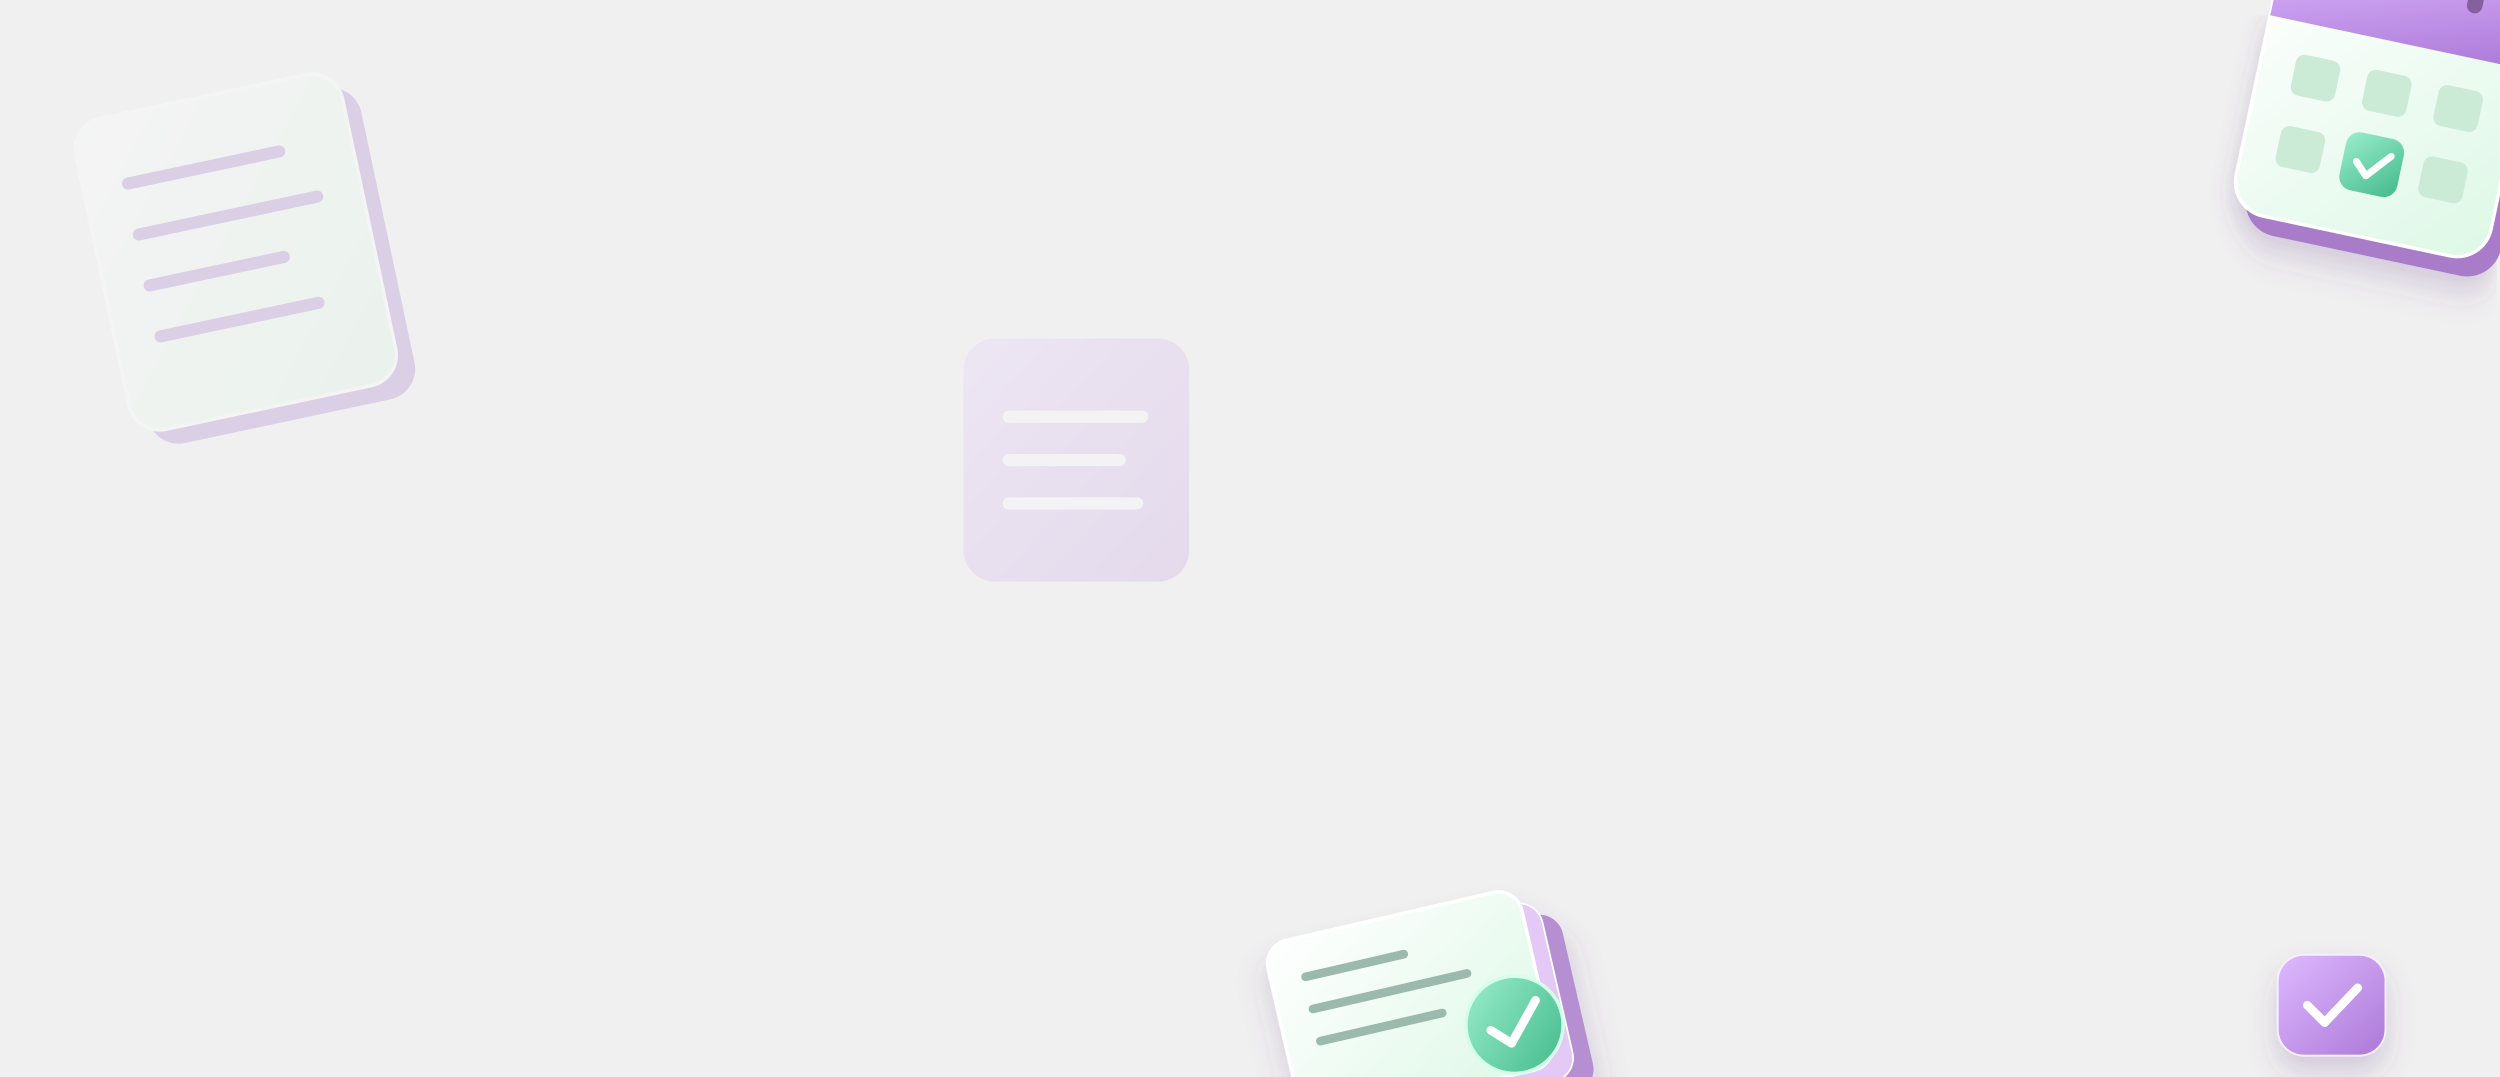
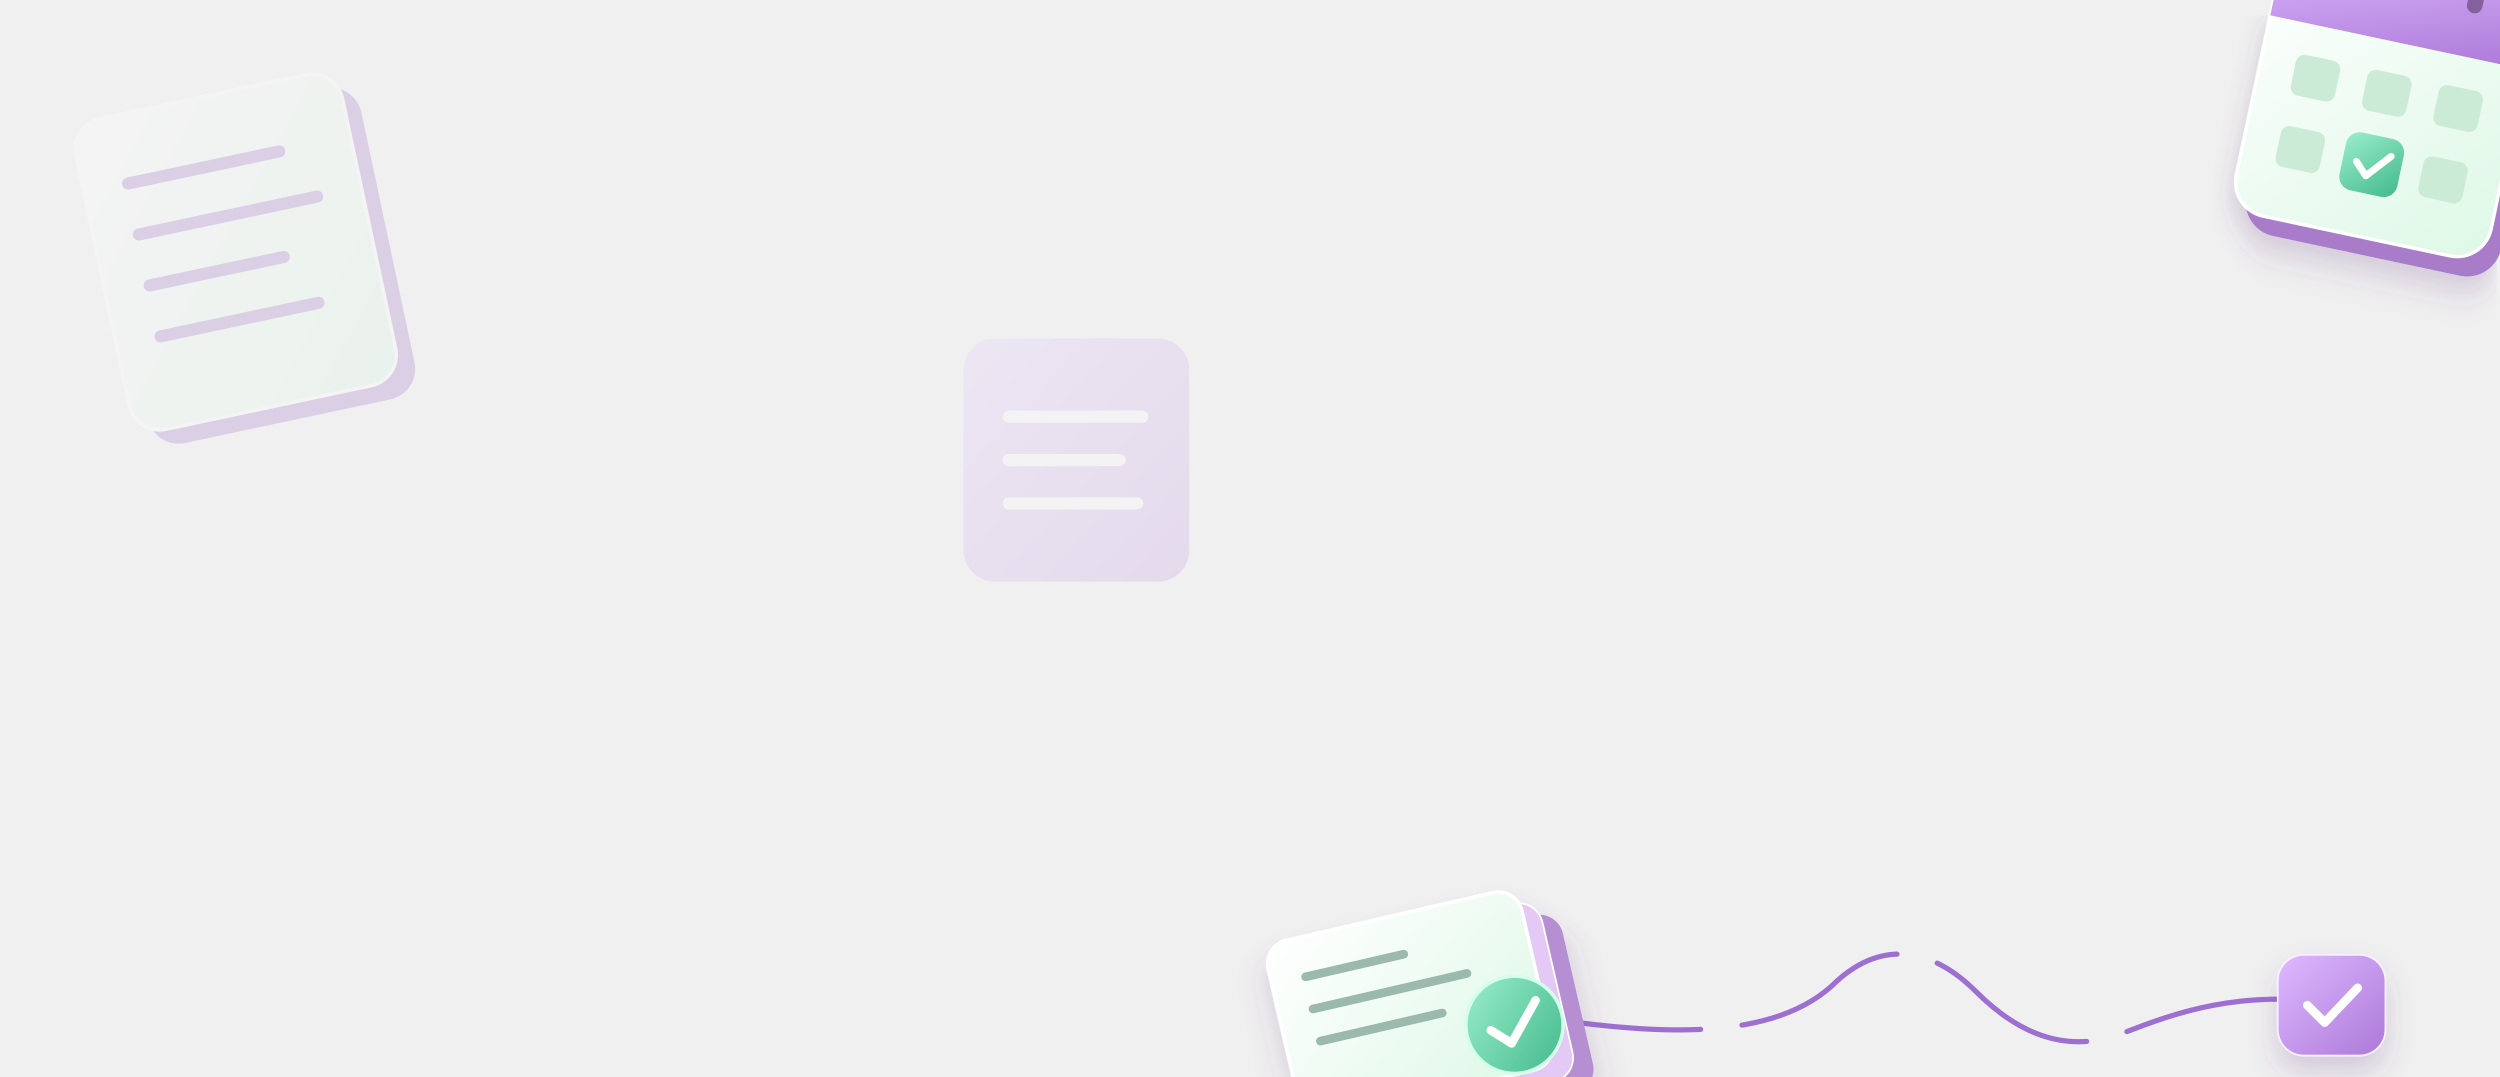
<svg xmlns="http://www.w3.org/2000/svg" width="1440" height="620" viewBox="0 0 1440 620" fill="none">
  <defs>
    <linearGradient id="paper" x1="0" y1="0" x2="1" y2="1">
      <stop stop-color="#FFFFFF" />
      <stop offset="1" stop-color="#DDF8E6" />
    </linearGradient>
    <linearGradient id="purple" x1="0" y1="0" x2="1" y2="1">
      <stop stop-color="#DEB9FF" />
      <stop offset="1" stop-color="#AC79D8" />
    </linearGradient>
    <linearGradient id="mint" x1="0" y1="0" x2="1" y2="1">
      <stop stop-color="#9AEECB" />
      <stop offset="1" stop-color="#43B98C" />
    </linearGradient>
    <filter id="depth" x="-40%" y="-40%" width="180%" height="190%">
      <feDropShadow dx="0" dy="9" stdDeviation="8" flood-color="#6C4688" flood-opacity=".22" />
    </filter>
  </defs>
  <g transform="translate(1300 -22) rotate(12 76 75)" filter="url(#depth)">
    <rect x="8" y="10" width="150" height="160" rx="20" fill="#A97CC9" />
    <rect width="150" height="160" rx="20" fill="url(#paper)" stroke="white" stroke-width="2" />
    <path d="M20 0H130Q150 0 150 20V46H0V20Q0 0 20 0Z" fill="url(#purple)" />
    <path d="M36 -5V16M114 -5V16" stroke="#84609E" stroke-width="9" stroke-linecap="round" />
    <g fill="#CBEBD7">
      <rect x="20" y="64" width="26" height="24" rx="5" />
      <rect x="62" y="64" width="26" height="24" rx="5" />
      <rect x="104" y="64" width="26" height="24" rx="5" />
      <rect x="20" y="106" width="26" height="24" rx="5" />
      <rect x="104" y="106" width="26" height="24" rx="5" />
    </g>
    <rect x="58" y="101" width="34" height="34" rx="8" fill="url(#mint)" />
    <path d="M66 118L73 125L85 111" stroke="white" stroke-width="4" stroke-linecap="round" stroke-linejoin="round" />
  </g>
+   <path class="returns-flow-line" d="M880 585 C946 595 1017 602 1055 568 C1082 541 1112 545 1138 571 C1164 597 1192 607 1223 595 C1254 583 1290 570 1346 578" pathLength="100" fill="none" stroke="#9461cf" stroke-width="3" stroke-linecap="round" stroke-linejoin="round" pointer-events="none" />
  <g transform="translate(743 540) rotate(-13 92 62)" filter="url(#depth)">
    <rect x="20" y="0" width="150" height="105" rx="14" fill="#B68ED2" />
    <rect x="10" y="-9" width="150" height="105" rx="14" fill="#E4C9F7" stroke="white" />
    <rect y="-18" width="150" height="105" rx="14" fill="url(#paper)" stroke="white" stroke-width="2" />
    <path d="M20 5H78M20 24H111M20 43H92" stroke="#9CB9AD" stroke-width="5" stroke-linecap="round" />
    <circle cx="131" cy="59" r="28" fill="url(#mint)" stroke="#D5FFEB" stroke-width="2" />
    <path d="M117 59L127 69L146 48" stroke="white" stroke-width="5" stroke-linecap="round" stroke-linejoin="round" />
  </g>
  <g transform="translate(1312 550)" filter="url(#depth)">
    <rect width="62" height="58" rx="15" fill="url(#purple)" stroke="#F8EFFF" />
    <path d="M17 29L27 39L46 19" stroke="white" stroke-width="5" stroke-linecap="round" stroke-linejoin="round" />
  </g>
  <g transform="translate(40 72) rotate(-12)" opacity=".3">
    <rect x="9" y="10" width="157" height="183" rx="18" fill="#AC83CD" />
    <rect width="157" height="183" rx="18" fill="url(#paper)" stroke="white" stroke-width="2" />
    <path d="M26 40H115M26 70H131M26 100H105M26 130H119" stroke="#AC83CD" stroke-width="7" stroke-linecap="round" />
  </g>
  <g transform="translate(555 195)" opacity=".19">
    <rect width="130" height="140" rx="18" fill="url(#purple)" />
    <path d="M26 45H103M26 70H90M26 95H100" stroke="white" stroke-width="7" stroke-linecap="round" />
  </g>
-   <path class="returns-growing-line" d="M960 595 C1002 595 1028 595 1055 568 C1082 541 1112 545 1138 571 C1164 597 1192 607 1223 595 C1254 583 1273 570 1312 578" pathLength="100" fill="none" stroke="#9461cf" stroke-width="3" stroke-linecap="round" stroke-linejoin="round" pointer-events="none" />
  <style>
-   .returns-growing-line {
-     stroke-dasharray: 100 100;
-     stroke-dashoffset: 100;
-     opacity: 0;
-     animation: returnsGrowCurve 6s linear infinite;
+   .returns-flow-line {
+     /* One long stroke and a short travelling gap: never a blank route. */
+     stroke-dasharray: 100 24;
+     stroke-dashoffset: 0;
+     opacity: .9;
+     animation: returnsContinuousFlow 7s linear infinite;
  }
-   @keyframes returnsGrowCurve {
-     0%, 4% { stroke-dashoffset: 100; opacity: 0; }
-     5% { opacity: .9; }
-     78%, 84% { stroke-dashoffset: 0; opacity: .9; }
-     94%, 100% { stroke-dashoffset: 0; opacity: 0; }
+   @keyframes returnsContinuousFlow {
+     from { stroke-dashoffset: 0; }
+     to { stroke-dashoffset: -124; }
  }
  @media (prefers-reduced-motion: reduce) {
-     .returns-growing-line { animation: none; stroke-dashoffset: 0; opacity: .65; }
+     .returns-flow-line { animation: none; stroke-dasharray: none; }
  }
</style>
</svg>
